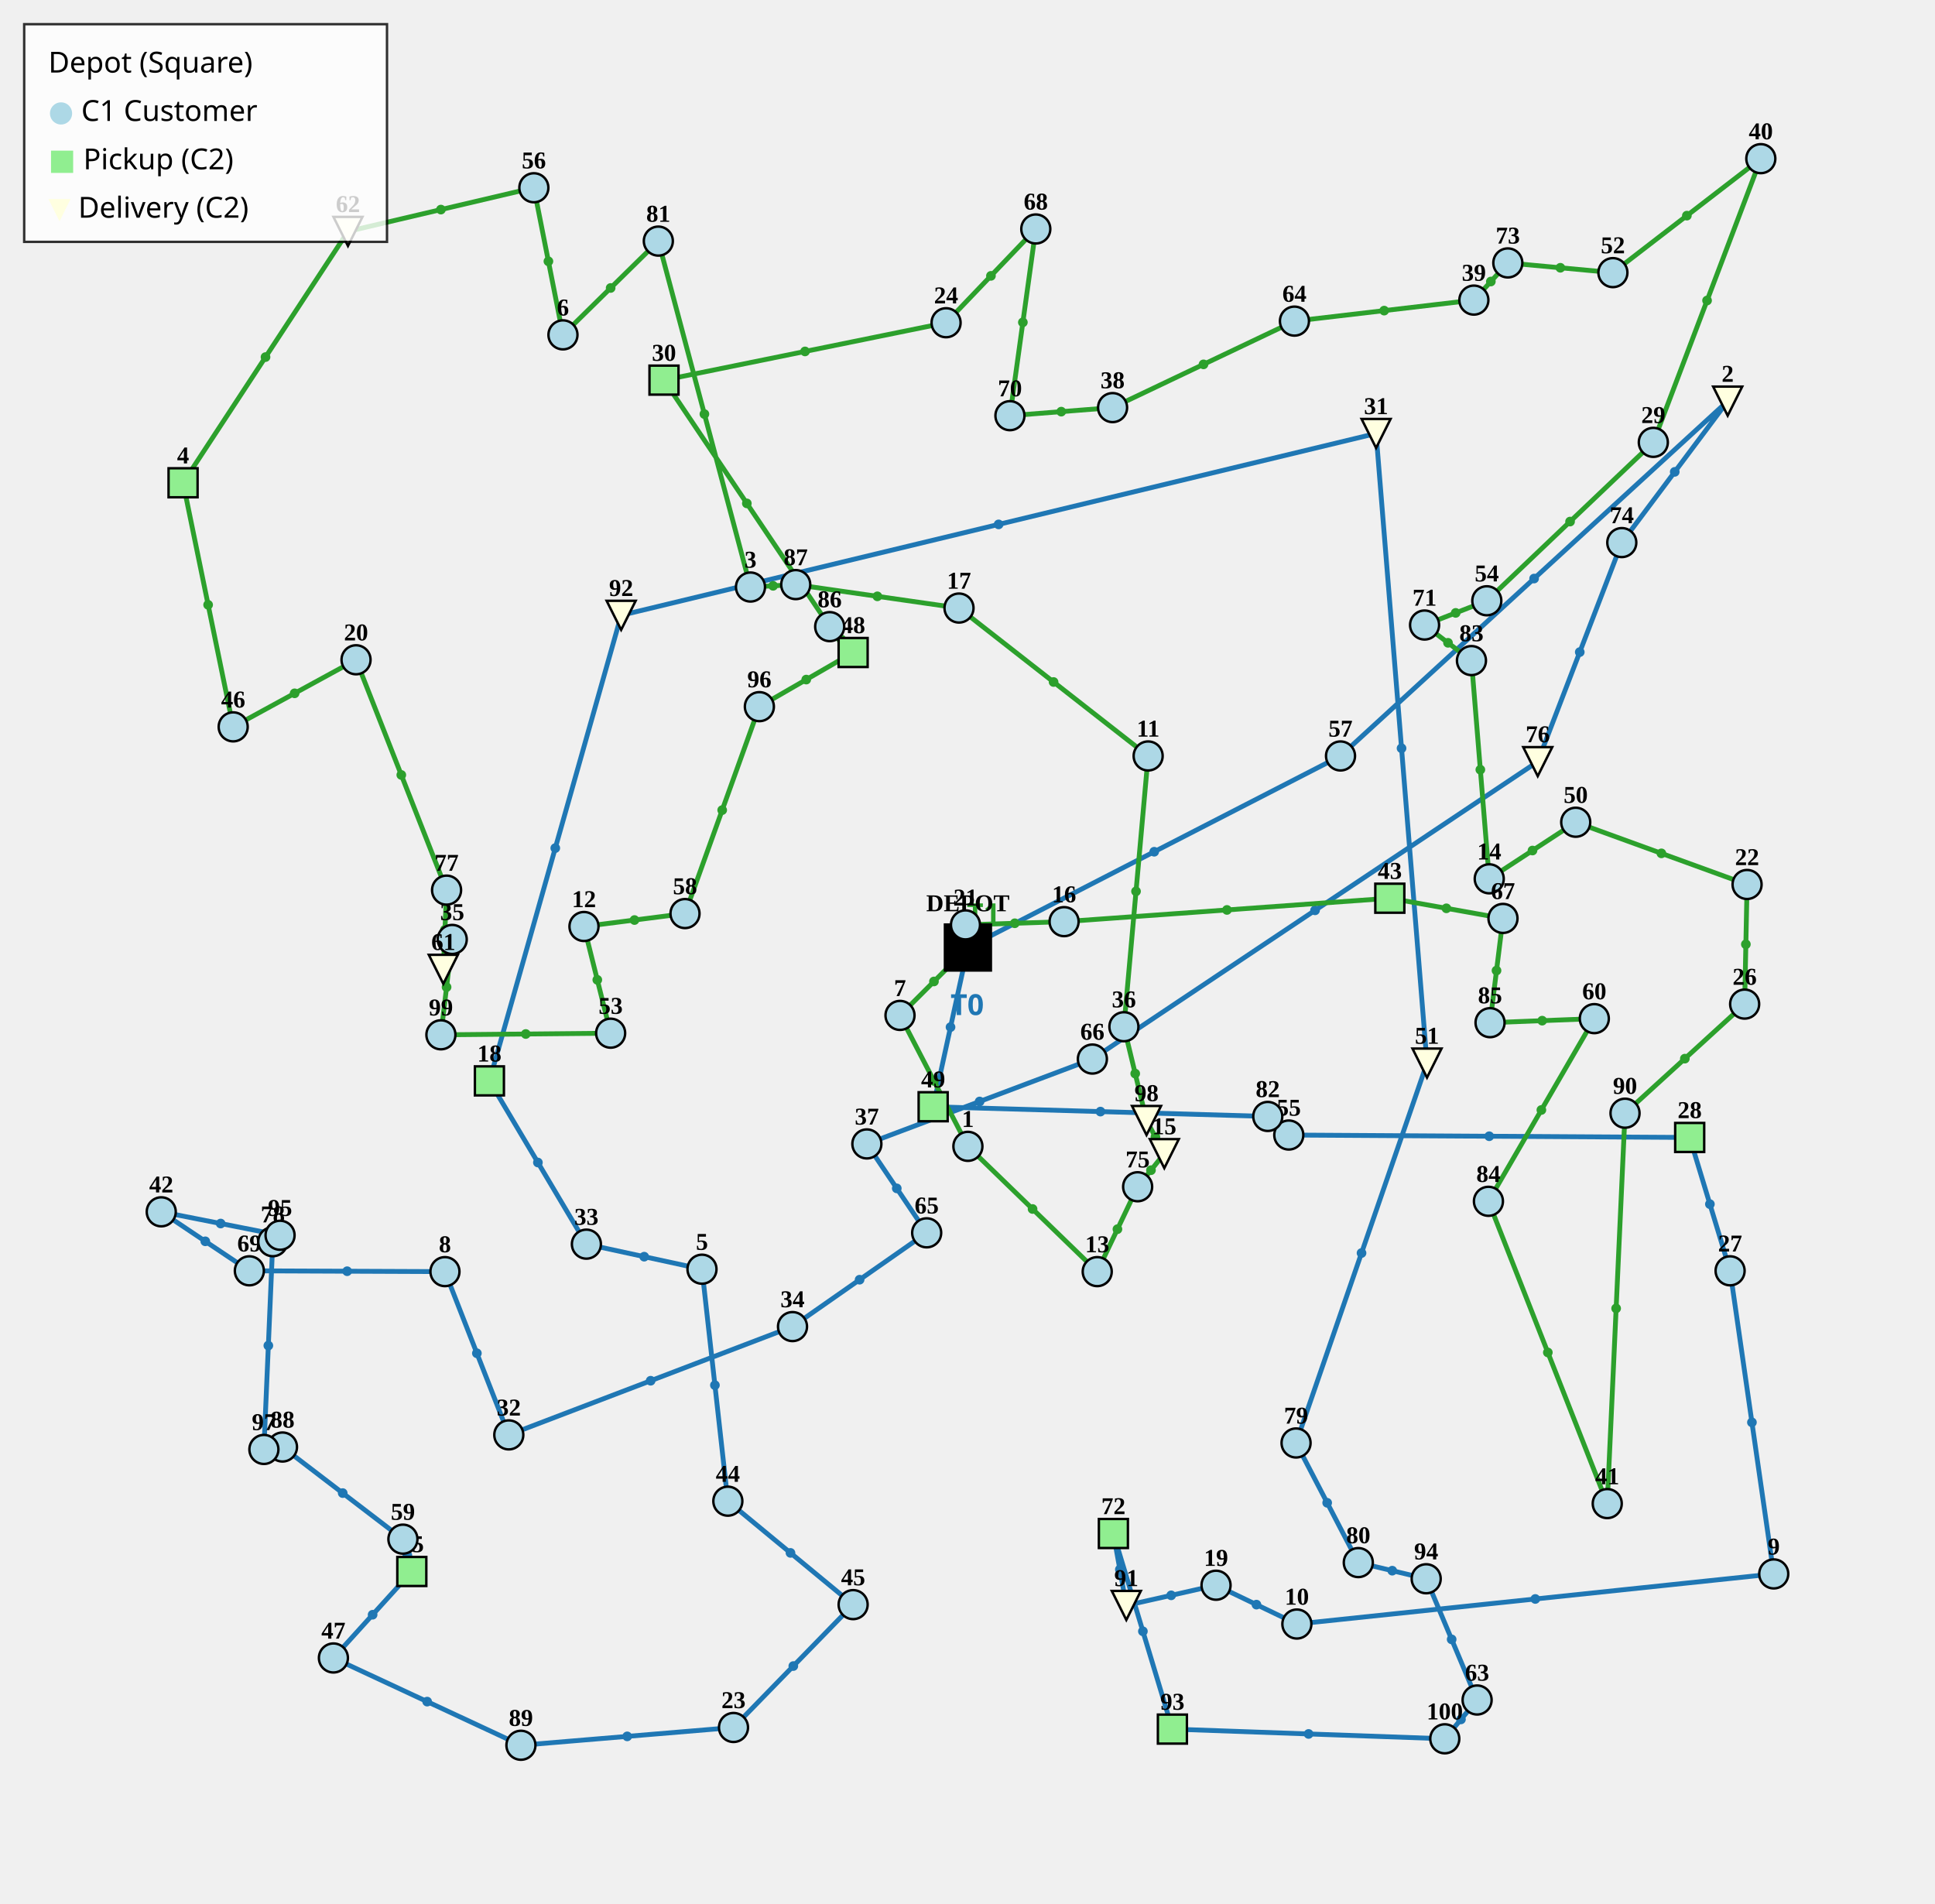
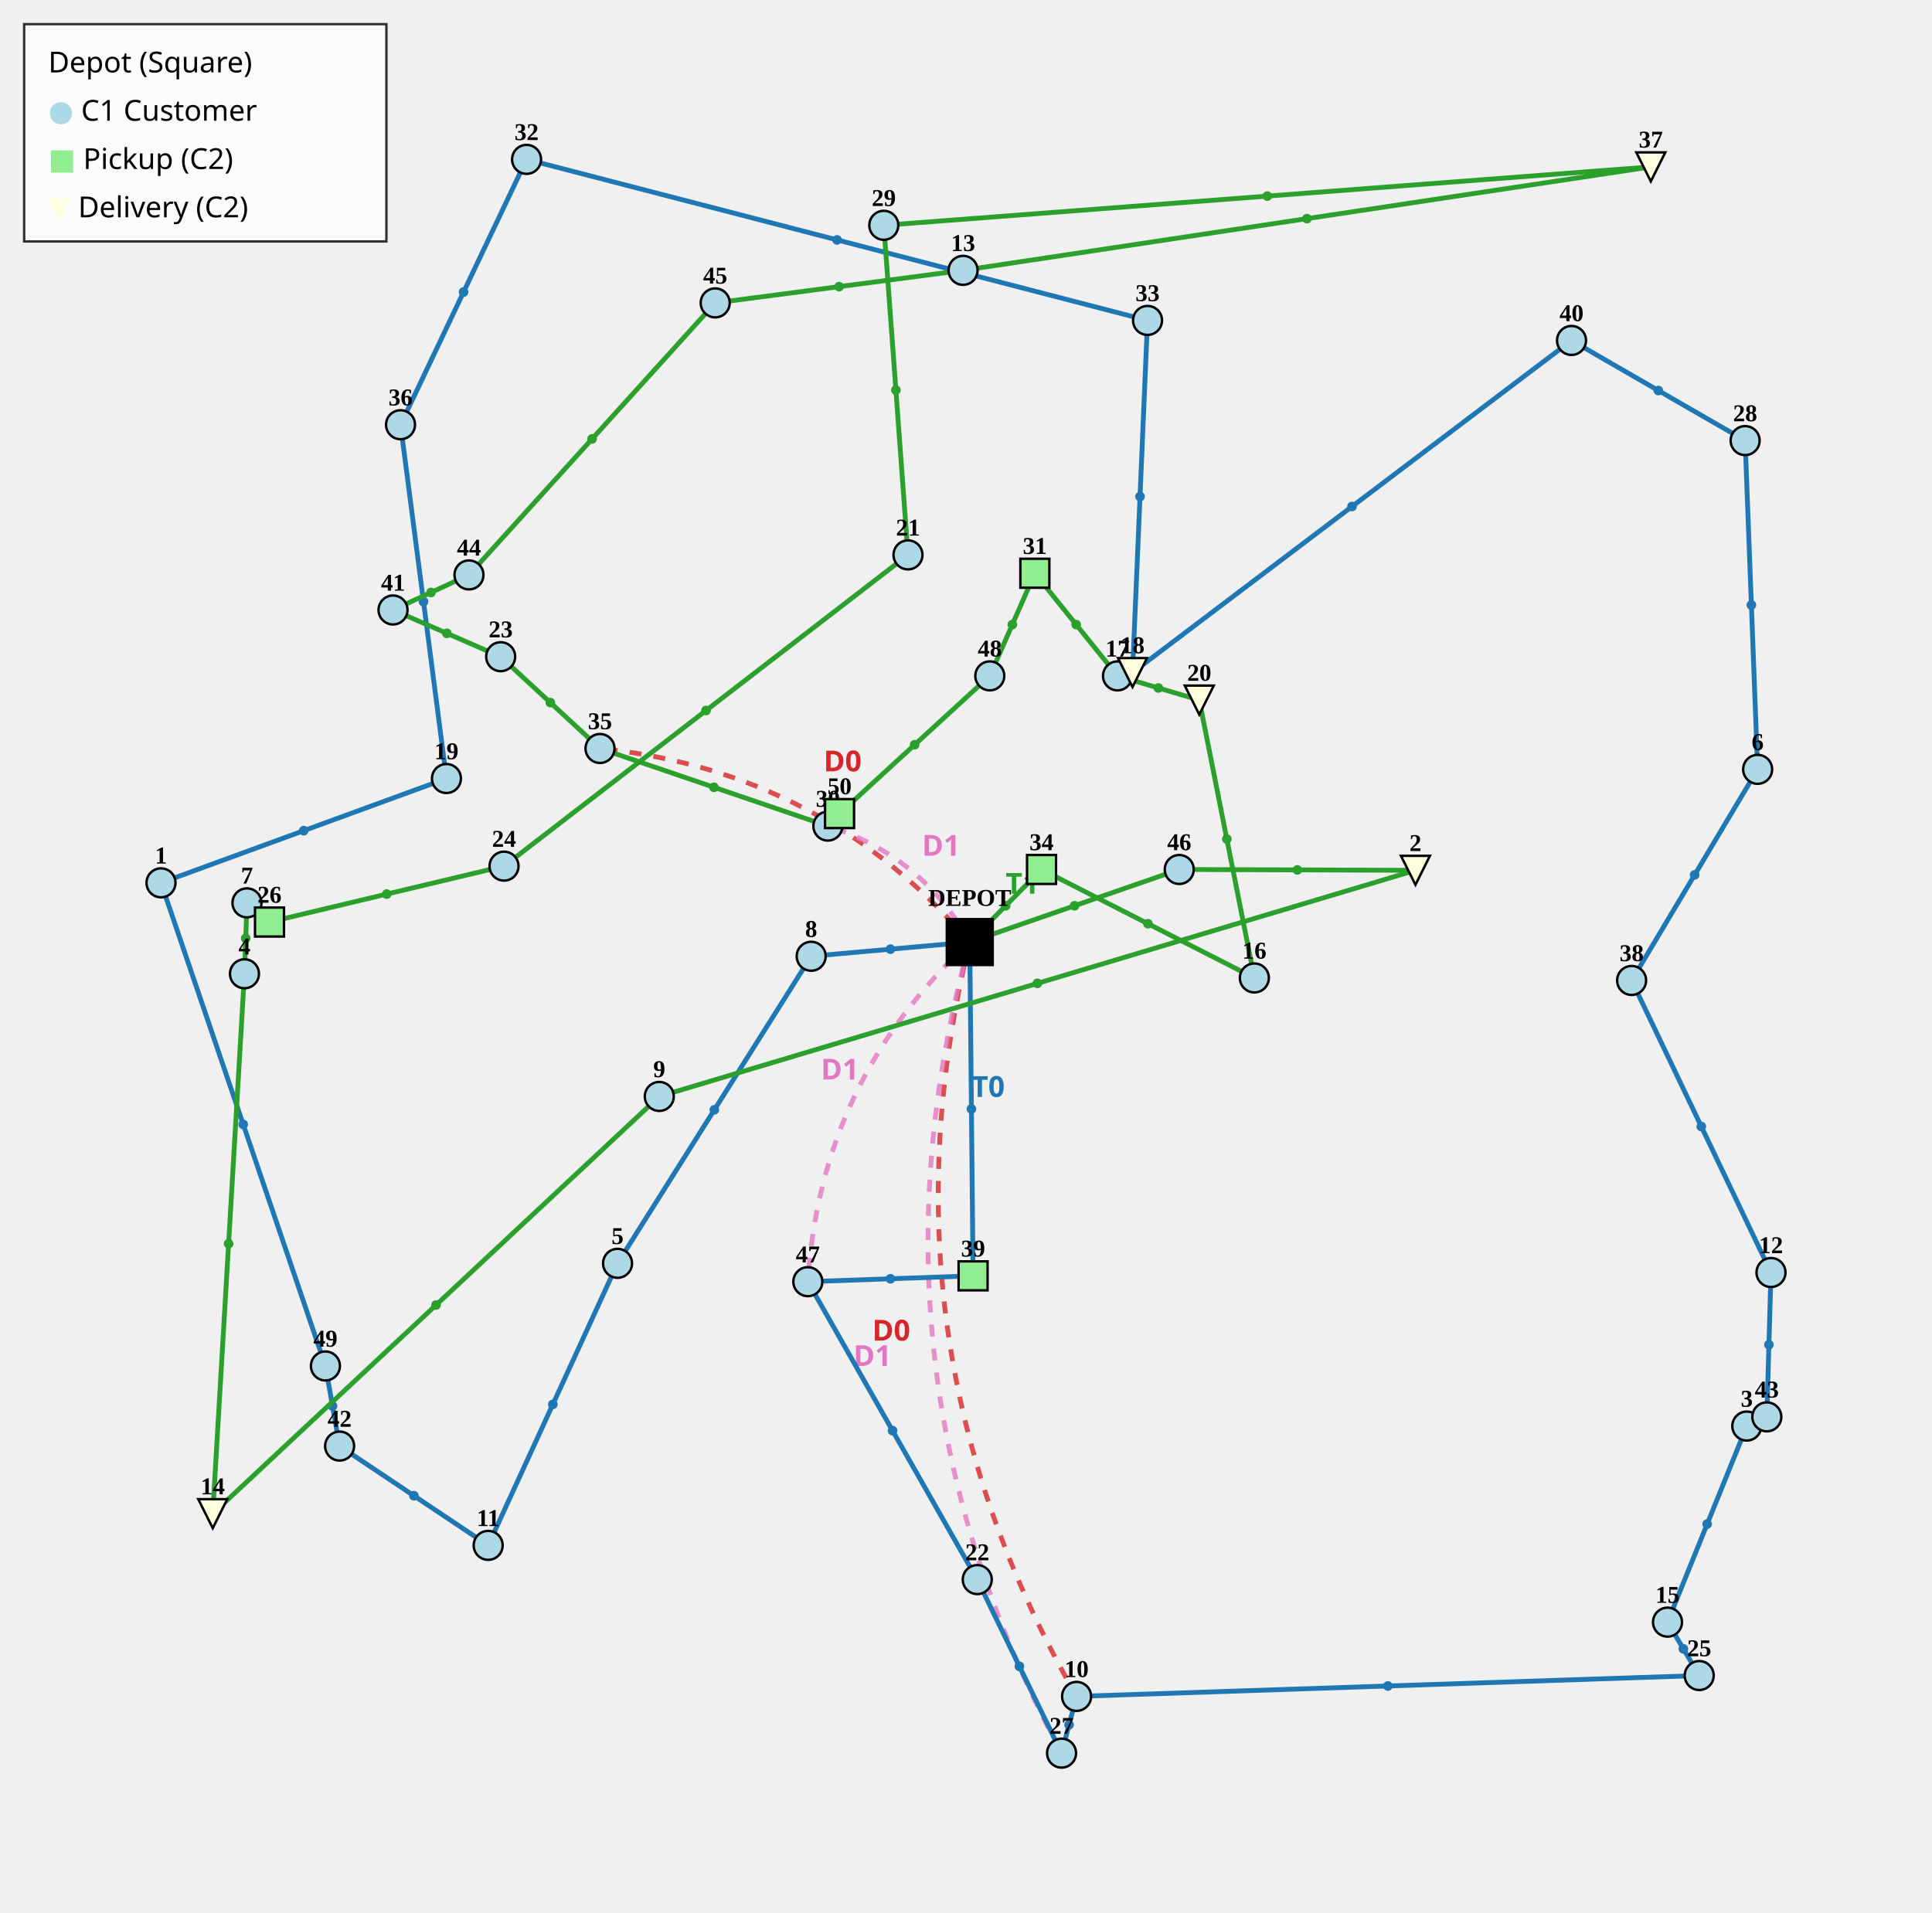
- <svg xmlns="http://www.w3.org/2000/svg" viewBox="0 0 800 787.168" style="background-color: white;">
+ <svg xmlns="http://www.w3.org/2000/svg" viewBox="0 0 800 792.12" style="background-color: white;">
  <style>.txt { font-family: sans-serif; font-size: 12px; } .label { font-weight: bold; font-size: 10px; }</style>
-   <polyline points="400.167,391.746 385.798,457.577 524.144,461.587 532.832,469.273 698.58,470.276 715.288,525.414 733.333,650.727 536.174,671.445 502.757,655.405 465.664,663.759 460.317,634.018 484.712,714.887 597.327,718.897 610.693,702.857 589.641,652.732 561.571,646.048 535.84,596.591 589.975,439.532 568.922,179.215 256.809,254.403 202.339,446.884 242.439,514.386 290.226,524.745 300.919,620.652 352.715,663.425 303.258,714.219 215.372,721.571 137.845,685.48 170.259,649.724 166.583,636.358 116.792,598.262 109.106,599.265 112.782,513.383 115.789,510.71 66.667,501.019 103.091,525.414 183.96,525.748 210.359,593.25 327.652,548.471 383.124,509.708 358.396,472.949 451.629,437.861 635.756,314.887 670.51,224.327 714.286,165.848 554.219,312.548 400.167,391.746" fill="none" stroke="#1f77b4" stroke-width="2" />
-   <circle cx="392.982" cy="424.662" r="2" fill="#1f77b4" />
-   <text x="392.982" y="419.662" fill="#1f77b4" class="txt" font-weight="bold">T0</text>
-   <circle cx="454.971" cy="459.582" r="2" fill="#1f77b4" />
-   <circle cx="528.488" cy="465.43" r="2" fill="#1f77b4" />
-   <circle cx="615.706" cy="469.774" r="2" fill="#1f77b4" />
-   <circle cx="706.934" cy="497.845" r="2" fill="#1f77b4" />
-   <circle cx="724.311" cy="588.07" r="2" fill="#1f77b4" />
-   <circle cx="634.754" cy="661.086" r="2" fill="#1f77b4" />
-   <circle cx="519.465" cy="663.425" r="2" fill="#1f77b4" />
-   <circle cx="484.211" cy="659.582" r="2" fill="#1f77b4" />
-   <circle cx="462.991" cy="648.889" r="2" fill="#1f77b4" />
-   <circle cx="472.515" cy="674.453" r="2" fill="#1f77b4" />
-   <circle cx="541.019" cy="716.892" r="2" fill="#1f77b4" />
-   <circle cx="604.01" cy="710.877" r="2" fill="#1f77b4" />
-   <circle cx="600.167" cy="677.794" r="2" fill="#1f77b4" />
-   <circle cx="575.606" cy="649.39" r="2" fill="#1f77b4" />
-   <circle cx="548.705" cy="621.32" r="2" fill="#1f77b4" />
-   <circle cx="562.907" cy="518.062" r="2" fill="#1f77b4" />
-   <circle cx="579.449" cy="309.373" r="2" fill="#1f77b4" />
-   <circle cx="412.865" cy="216.809" r="2" fill="#1f77b4" />
-   <circle cx="229.574" cy="350.643" r="2" fill="#1f77b4" />
-   <circle cx="222.389" cy="480.635" r="2" fill="#1f77b4" />
-   <circle cx="266.332" cy="519.566" r="2" fill="#1f77b4" />
-   <circle cx="295.572" cy="572.698" r="2" fill="#1f77b4" />
-   <circle cx="326.817" cy="642.038" r="2" fill="#1f77b4" />
-   <circle cx="327.987" cy="688.822" r="2" fill="#1f77b4" />
-   <circle cx="259.315" cy="717.895" r="2" fill="#1f77b4" />
-   <circle cx="176.608" cy="703.525" r="2" fill="#1f77b4" />
-   <circle cx="154.052" cy="667.602" r="2" fill="#1f77b4" />
-   <circle cx="168.421" cy="643.041" r="2" fill="#1f77b4" />
-   <circle cx="141.688" cy="617.31" r="2" fill="#1f77b4" />
-   <circle cx="112.949" cy="598.764" r="2" fill="#1f77b4" />
-   <circle cx="110.944" cy="556.324" r="2" fill="#1f77b4" />
-   <circle cx="114.286" cy="512.047" r="2" fill="#1f77b4" />
-   <circle cx="91.228" cy="505.865" r="2" fill="#1f77b4" />
-   <circle cx="84.879" cy="513.216" r="2" fill="#1f77b4" />
-   <circle cx="143.525" cy="525.581" r="2" fill="#1f77b4" />
-   <circle cx="197.16" cy="559.499" r="2" fill="#1f77b4" />
-   <circle cx="269.006" cy="570.86" r="2" fill="#1f77b4" />
-   <circle cx="355.388" cy="529.089" r="2" fill="#1f77b4" />
-   <circle cx="370.76" cy="491.328" r="2" fill="#1f77b4" />
-   <circle cx="405.013" cy="455.405" r="2" fill="#1f77b4" />
-   <circle cx="543.693" cy="376.374" r="2" fill="#1f77b4" />
-   <circle cx="653.133" cy="269.607" r="2" fill="#1f77b4" />
-   <circle cx="692.398" cy="195.088" r="2" fill="#1f77b4" />
-   <circle cx="634.252" cy="239.198" r="2" fill="#1f77b4" />
-   <circle cx="477.193" cy="352.147" r="2" fill="#1f77b4" />
-   <polyline points="400.167,391.746 399.165,382.389 439.933,381.053 574.603,371.362 621.387,379.716 616.04,422.824 659.148,421.153 615.372,496.675 664.495,621.654 671.846,460.251 721.303,415.138 722.306,365.681 651.462,339.95 615.706,363.342 608.354,273.116 588.972,258.413 614.703,248.388 683.542,182.891 727.987,65.597 666.834,112.715 623.392,108.705 609.357,124.077 535.171,132.765 459.983,168.521 417.544,171.863 428.237,94.67 391.145,133.434 274.52,157.16 343.024,259.081 352.715,269.774 313.952,292.164 283.208,377.711 241.437,383.058 252.464,427.168 182.289,427.836 186.967,388.404 183.292,400.769 184.628,368.02 147.201,272.782 96.408,300.518 75.689,199.599 143.86,95.673 220.718,77.627 232.749,138.446 272.18,99.683 310.276,242.707 328.989,241.704 396.491,251.395 474.687,312.548 464.662,424.495 474.018,463.258 481.37,476.959 470.343,490.66 453.634,525.748 400.167,473.952 372.097,419.816 400.167,391.746" fill="none" stroke="#2ca02c" stroke-width="2" />
-   <circle cx="399.666" cy="387.068" r="2" fill="#2ca02c" />
-   <text x="399.666" y="382.068" fill="#2ca02c" class="txt" font-weight="bold">T1</text>
-   <circle cx="419.549" cy="381.721" r="2" fill="#2ca02c" />
-   <circle cx="507.268" cy="376.207" r="2" fill="#2ca02c" />
-   <circle cx="597.995" cy="375.539" r="2" fill="#2ca02c" />
-   <circle cx="618.713" cy="401.27" r="2" fill="#2ca02c" />
-   <circle cx="637.594" cy="421.988" r="2" fill="#2ca02c" />
-   <circle cx="637.26" cy="458.914" r="2" fill="#2ca02c" />
-   <circle cx="639.933" cy="559.165" r="2" fill="#2ca02c" />
-   <circle cx="668.17" cy="540.952" r="2" fill="#2ca02c" />
-   <circle cx="696.575" cy="437.694" r="2" fill="#2ca02c" />
-   <circle cx="721.805" cy="390.409" r="2" fill="#2ca02c" />
-   <circle cx="686.884" cy="352.815" r="2" fill="#2ca02c" />
-   <circle cx="633.584" cy="351.646" r="2" fill="#2ca02c" />
-   <circle cx="612.03" cy="318.229" r="2" fill="#2ca02c" />
-   <circle cx="598.663" cy="265.764" r="2" fill="#2ca02c" />
-   <circle cx="601.838" cy="253.4" r="2" fill="#2ca02c" />
-   <circle cx="649.123" cy="215.639" r="2" fill="#2ca02c" />
-   <circle cx="705.764" cy="124.244" r="2" fill="#2ca02c" />
-   <circle cx="697.41" cy="89.156" r="2" fill="#2ca02c" />
-   <circle cx="645.113" cy="110.71" r="2" fill="#2ca02c" />
-   <circle cx="616.374" cy="116.391" r="2" fill="#2ca02c" />
-   <circle cx="572.264" cy="128.421" r="2" fill="#2ca02c" />
-   <circle cx="497.577" cy="150.643" r="2" fill="#2ca02c" />
-   <circle cx="438.764" cy="170.192" r="2" fill="#2ca02c" />
-   <circle cx="422.891" cy="133.266" r="2" fill="#2ca02c" />
-   <circle cx="409.691" cy="114.052" r="2" fill="#2ca02c" />
-   <circle cx="332.832" cy="145.297" r="2" fill="#2ca02c" />
-   <circle cx="308.772" cy="208.12" r="2" fill="#2ca02c" />
-   <circle cx="347.87" cy="264.428" r="2" fill="#2ca02c" />
-   <circle cx="333.333" cy="280.969" r="2" fill="#2ca02c" />
-   <circle cx="298.58" cy="334.937" r="2" fill="#2ca02c" />
-   <circle cx="262.322" cy="380.384" r="2" fill="#2ca02c" />
-   <circle cx="246.951" cy="405.113" r="2" fill="#2ca02c" />
-   <circle cx="217.377" cy="427.502" r="2" fill="#2ca02c" />
-   <circle cx="184.628" cy="408.12" r="2" fill="#2ca02c" />
-   <circle cx="185.129" cy="394.586" r="2" fill="#2ca02c" />
-   <circle cx="183.96" cy="384.394" r="2" fill="#2ca02c" />
-   <circle cx="165.915" cy="320.401" r="2" fill="#2ca02c" />
-   <circle cx="121.805" cy="286.65" r="2" fill="#2ca02c" />
-   <circle cx="86.048" cy="250.058" r="2" fill="#2ca02c" />
-   <circle cx="109.774" cy="147.636" r="2" fill="#2ca02c" />
-   <circle cx="182.289" cy="86.65" r="2" fill="#2ca02c" />
-   <circle cx="226.734" cy="108.037" r="2" fill="#2ca02c" />
-   <circle cx="252.464" cy="119.064" r="2" fill="#2ca02c" />
-   <circle cx="291.228" cy="171.195" r="2" fill="#2ca02c" />
-   <circle cx="319.632" cy="242.206" r="2" fill="#2ca02c" />
-   <circle cx="362.74" cy="246.55" r="2" fill="#2ca02c" />
-   <circle cx="435.589" cy="281.972" r="2" fill="#2ca02c" />
-   <circle cx="469.674" cy="368.521" r="2" fill="#2ca02c" />
-   <circle cx="469.34" cy="443.876" r="2" fill="#2ca02c" />
-   <circle cx="477.694" cy="470.109" r="2" fill="#2ca02c" />
-   <circle cx="475.856" cy="483.81" r="2" fill="#2ca02c" />
-   <circle cx="461.988" cy="508.204" r="2" fill="#2ca02c" />
-   <circle cx="426.901" cy="499.85" r="2" fill="#2ca02c" />
-   <circle cx="386.132" cy="446.884" r="2" fill="#2ca02c" />
-   <circle cx="386.132" cy="405.781" r="2" fill="#2ca02c" />
-   <rect x="390.167" y="381.746" width="20" height="20" fill="black" />
-   <text x="400.167" y="376.746" text-anchor="middle" class="label">DEPOT</text>
-   <circle cx="400.167" cy="473.952" r="6" fill="lightblue" stroke="black" stroke-width="1" />
-   <text x="400.167" y="465.952" text-anchor="middle" class="label">1</text>
-   <polygon points="714.286,171.848 708.286,159.848 720.286,159.848" fill="lightyellow" stroke="black" stroke-width="1" />
-   <text x="714.286" y="157.848" text-anchor="middle" class="label">2</text>
-   <circle cx="310.276" cy="242.707" r="6" fill="lightblue" stroke="black" stroke-width="1" />
-   <text x="310.276" y="234.707" text-anchor="middle" class="label">3</text>
-   <rect x="69.689" y="193.599" width="12" height="12" fill="lightgreen" stroke="black" stroke-width="1" />
-   <text x="75.689" y="191.599" text-anchor="middle" class="label">4</text>
-   <circle cx="290.226" cy="524.745" r="6" fill="lightblue" stroke="black" stroke-width="1" />
-   <text x="290.226" y="516.745" text-anchor="middle" class="label">5</text>
-   <circle cx="232.749" cy="138.446" r="6" fill="lightblue" stroke="black" stroke-width="1" />
-   <text x="232.749" y="130.446" text-anchor="middle" class="label">6</text>
-   <circle cx="372.097" cy="419.816" r="6" fill="lightblue" stroke="black" stroke-width="1" />
-   <text x="372.097" y="411.816" text-anchor="middle" class="label">7</text>
-   <circle cx="183.96" cy="525.748" r="6" fill="lightblue" stroke="black" stroke-width="1" />
-   <text x="183.96" y="517.748" text-anchor="middle" class="label">8</text>
-   <circle cx="733.333" cy="650.727" r="6" fill="lightblue" stroke="black" stroke-width="1" />
-   <text x="733.333" y="642.727" text-anchor="middle" class="label">9</text>
-   <circle cx="536.174" cy="671.445" r="6" fill="lightblue" stroke="black" stroke-width="1" />
-   <text x="536.174" y="663.445" text-anchor="middle" class="label">10</text>
-   <circle cx="474.687" cy="312.548" r="6" fill="lightblue" stroke="black" stroke-width="1" />
-   <text x="474.687" y="304.548" text-anchor="middle" class="label">11</text>
-   <circle cx="241.437" cy="383.058" r="6" fill="lightblue" stroke="black" stroke-width="1" />
-   <text x="241.437" y="375.058" text-anchor="middle" class="label">12</text>
-   <circle cx="453.634" cy="525.748" r="6" fill="lightblue" stroke="black" stroke-width="1" />
-   <text x="453.634" y="517.748" text-anchor="middle" class="label">13</text>
-   <circle cx="615.706" cy="363.342" r="6" fill="lightblue" stroke="black" stroke-width="1" />
-   <text x="615.706" y="355.342" text-anchor="middle" class="label">14</text>
-   <polygon points="481.37,482.959 475.37,470.959 487.37,470.959" fill="lightyellow" stroke="black" stroke-width="1" />
-   <text x="481.37" y="468.959" text-anchor="middle" class="label">15</text>
-   <circle cx="439.933" cy="381.053" r="6" fill="lightblue" stroke="black" stroke-width="1" />
-   <text x="439.933" y="373.053" text-anchor="middle" class="label">16</text>
-   <circle cx="396.491" cy="251.395" r="6" fill="lightblue" stroke="black" stroke-width="1" />
-   <text x="396.491" y="243.395" text-anchor="middle" class="label">17</text>
-   <rect x="196.339" y="440.884" width="12" height="12" fill="lightgreen" stroke="black" stroke-width="1" />
-   <text x="202.339" y="438.884" text-anchor="middle" class="label">18</text>
-   <circle cx="502.757" cy="655.405" r="6" fill="lightblue" stroke="black" stroke-width="1" />
-   <text x="502.757" y="647.405" text-anchor="middle" class="label">19</text>
-   <circle cx="147.201" cy="272.782" r="6" fill="lightblue" stroke="black" stroke-width="1" />
-   <text x="147.201" y="264.782" text-anchor="middle" class="label">20</text>
-   <circle cx="399.165" cy="382.389" r="6" fill="lightblue" stroke="black" stroke-width="1" />
-   <text x="399.165" y="374.389" text-anchor="middle" class="label">21</text>
-   <circle cx="722.306" cy="365.681" r="6" fill="lightblue" stroke="black" stroke-width="1" />
-   <text x="722.306" y="357.681" text-anchor="middle" class="label">22</text>
-   <circle cx="303.258" cy="714.219" r="6" fill="lightblue" stroke="black" stroke-width="1" />
-   <text x="303.258" y="706.219" text-anchor="middle" class="label">23</text>
-   <circle cx="391.145" cy="133.434" r="6" fill="lightblue" stroke="black" stroke-width="1" />
-   <text x="391.145" y="125.434" text-anchor="middle" class="label">24</text>
-   <rect x="164.259" y="643.724" width="12" height="12" fill="lightgreen" stroke="black" stroke-width="1" />
-   <text x="170.259" y="641.724" text-anchor="middle" class="label">25</text>
-   <circle cx="721.303" cy="415.138" r="6" fill="lightblue" stroke="black" stroke-width="1" />
-   <text x="721.303" y="407.138" text-anchor="middle" class="label">26</text>
-   <circle cx="715.288" cy="525.414" r="6" fill="lightblue" stroke="black" stroke-width="1" />
-   <text x="715.288" y="517.414" text-anchor="middle" class="label">27</text>
-   <rect x="692.58" y="464.276" width="12" height="12" fill="lightgreen" stroke="black" stroke-width="1" />
-   <text x="698.58" y="462.276" text-anchor="middle" class="label">28</text>
-   <circle cx="683.542" cy="182.891" r="6" fill="lightblue" stroke="black" stroke-width="1" />
-   <text x="683.542" y="174.891" text-anchor="middle" class="label">29</text>
-   <rect x="268.52" y="151.16" width="12" height="12" fill="lightgreen" stroke="black" stroke-width="1" />
-   <text x="274.52" y="149.16" text-anchor="middle" class="label">30</text>
-   <polygon points="568.922,185.215 562.922,173.215 574.922,173.215" fill="lightyellow" stroke="black" stroke-width="1" />
-   <text x="568.922" y="171.215" text-anchor="middle" class="label">31</text>
-   <circle cx="210.359" cy="593.25" r="6" fill="lightblue" stroke="black" stroke-width="1" />
-   <text x="210.359" y="585.25" text-anchor="middle" class="label">32</text>
-   <circle cx="242.439" cy="514.386" r="6" fill="lightblue" stroke="black" stroke-width="1" />
-   <text x="242.439" y="506.386" text-anchor="middle" class="label">33</text>
-   <circle cx="327.652" cy="548.471" r="6" fill="lightblue" stroke="black" stroke-width="1" />
-   <text x="327.652" y="540.471" text-anchor="middle" class="label">34</text>
-   <circle cx="186.967" cy="388.404" r="6" fill="lightblue" stroke="black" stroke-width="1" />
-   <text x="186.967" y="380.404" text-anchor="middle" class="label">35</text>
-   <circle cx="464.662" cy="424.495" r="6" fill="lightblue" stroke="black" stroke-width="1" />
-   <text x="464.662" y="416.495" text-anchor="middle" class="label">36</text>
-   <circle cx="358.396" cy="472.949" r="6" fill="lightblue" stroke="black" stroke-width="1" />
-   <text x="358.396" y="464.949" text-anchor="middle" class="label">37</text>
-   <circle cx="459.983" cy="168.521" r="6" fill="lightblue" stroke="black" stroke-width="1" />
-   <text x="459.983" y="160.521" text-anchor="middle" class="label">38</text>
-   <circle cx="609.357" cy="124.077" r="6" fill="lightblue" stroke="black" stroke-width="1" />
-   <text x="609.357" y="116.077" text-anchor="middle" class="label">39</text>
-   <circle cx="727.987" cy="65.597" r="6" fill="lightblue" stroke="black" stroke-width="1" />
-   <text x="727.987" y="57.597" text-anchor="middle" class="label">40</text>
-   <circle cx="664.495" cy="621.654" r="6" fill="lightblue" stroke="black" stroke-width="1" />
-   <text x="664.495" y="613.654" text-anchor="middle" class="label">41</text>
-   <circle cx="66.667" cy="501.019" r="6" fill="lightblue" stroke="black" stroke-width="1" />
-   <text x="66.667" y="493.019" text-anchor="middle" class="label">42</text>
-   <rect x="568.603" y="365.362" width="12" height="12" fill="lightgreen" stroke="black" stroke-width="1" />
-   <text x="574.603" y="363.362" text-anchor="middle" class="label">43</text>
-   <circle cx="300.919" cy="620.652" r="6" fill="lightblue" stroke="black" stroke-width="1" />
-   <text x="300.919" y="612.652" text-anchor="middle" class="label">44</text>
-   <circle cx="352.715" cy="663.425" r="6" fill="lightblue" stroke="black" stroke-width="1" />
-   <text x="352.715" y="655.425" text-anchor="middle" class="label">45</text>
-   <circle cx="96.408" cy="300.518" r="6" fill="lightblue" stroke="black" stroke-width="1" />
-   <text x="96.408" y="292.518" text-anchor="middle" class="label">46</text>
-   <circle cx="137.845" cy="685.48" r="6" fill="lightblue" stroke="black" stroke-width="1" />
-   <text x="137.845" y="677.48" text-anchor="middle" class="label">47</text>
-   <rect x="346.715" y="263.774" width="12" height="12" fill="lightgreen" stroke="black" stroke-width="1" />
-   <text x="352.715" y="261.774" text-anchor="middle" class="label">48</text>
-   <rect x="379.798" y="451.577" width="12" height="12" fill="lightgreen" stroke="black" stroke-width="1" />
-   <text x="385.798" y="449.577" text-anchor="middle" class="label">49</text>
-   <circle cx="651.462" cy="339.95" r="6" fill="lightblue" stroke="black" stroke-width="1" />
-   <text x="651.462" y="331.95" text-anchor="middle" class="label">50</text>
-   <polygon points="589.975,445.532 583.975,433.532 595.975,433.532" fill="lightyellow" stroke="black" stroke-width="1" />
-   <text x="589.975" y="431.532" text-anchor="middle" class="label">51</text>
-   <circle cx="666.834" cy="112.715" r="6" fill="lightblue" stroke="black" stroke-width="1" />
-   <text x="666.834" y="104.715" text-anchor="middle" class="label">52</text>
-   <circle cx="252.464" cy="427.168" r="6" fill="lightblue" stroke="black" stroke-width="1" />
-   <text x="252.464" y="419.168" text-anchor="middle" class="label">53</text>
-   <circle cx="614.703" cy="248.388" r="6" fill="lightblue" stroke="black" stroke-width="1" />
-   <text x="614.703" y="240.388" text-anchor="middle" class="label">54</text>
-   <circle cx="532.832" cy="469.273" r="6" fill="lightblue" stroke="black" stroke-width="1" />
-   <text x="532.832" y="461.273" text-anchor="middle" class="label">55</text>
-   <circle cx="220.718" cy="77.627" r="6" fill="lightblue" stroke="black" stroke-width="1" />
-   <text x="220.718" y="69.627" text-anchor="middle" class="label">56</text>
-   <circle cx="554.219" cy="312.548" r="6" fill="lightblue" stroke="black" stroke-width="1" />
-   <text x="554.219" y="304.548" text-anchor="middle" class="label">57</text>
-   <circle cx="283.208" cy="377.711" r="6" fill="lightblue" stroke="black" stroke-width="1" />
-   <text x="283.208" y="369.711" text-anchor="middle" class="label">58</text>
-   <circle cx="166.583" cy="636.358" r="6" fill="lightblue" stroke="black" stroke-width="1" />
-   <text x="166.583" y="628.358" text-anchor="middle" class="label">59</text>
-   <circle cx="659.148" cy="421.153" r="6" fill="lightblue" stroke="black" stroke-width="1" />
-   <text x="659.148" y="413.153" text-anchor="middle" class="label">60</text>
-   <polygon points="183.292,406.769 177.292,394.769 189.292,394.769" fill="lightyellow" stroke="black" stroke-width="1" />
-   <text x="183.292" y="392.769" text-anchor="middle" class="label">61</text>
-   <polygon points="143.86,101.673 137.86,89.673 149.86,89.673" fill="lightyellow" stroke="black" stroke-width="1" />
-   <text x="143.86" y="87.673" text-anchor="middle" class="label">62</text>
-   <circle cx="610.693" cy="702.857" r="6" fill="lightblue" stroke="black" stroke-width="1" />
-   <text x="610.693" y="694.857" text-anchor="middle" class="label">63</text>
-   <circle cx="535.171" cy="132.765" r="6" fill="lightblue" stroke="black" stroke-width="1" />
-   <text x="535.171" y="124.765" text-anchor="middle" class="label">64</text>
-   <circle cx="383.124" cy="509.708" r="6" fill="lightblue" stroke="black" stroke-width="1" />
-   <text x="383.124" y="501.708" text-anchor="middle" class="label">65</text>
-   <circle cx="451.629" cy="437.861" r="6" fill="lightblue" stroke="black" stroke-width="1" />
-   <text x="451.629" y="429.861" text-anchor="middle" class="label">66</text>
-   <circle cx="621.387" cy="379.716" r="6" fill="lightblue" stroke="black" stroke-width="1" />
-   <text x="621.387" y="371.716" text-anchor="middle" class="label">67</text>
-   <circle cx="428.237" cy="94.67" r="6" fill="lightblue" stroke="black" stroke-width="1" />
-   <text x="428.237" y="86.67" text-anchor="middle" class="label">68</text>
-   <circle cx="103.091" cy="525.414" r="6" fill="lightblue" stroke="black" stroke-width="1" />
-   <text x="103.091" y="517.414" text-anchor="middle" class="label">69</text>
-   <circle cx="417.544" cy="171.863" r="6" fill="lightblue" stroke="black" stroke-width="1" />
-   <text x="417.544" y="163.863" text-anchor="middle" class="label">70</text>
-   <circle cx="588.972" cy="258.413" r="6" fill="lightblue" stroke="black" stroke-width="1" />
-   <text x="588.972" y="250.413" text-anchor="middle" class="label">71</text>
-   <rect x="454.317" y="628.018" width="12" height="12" fill="lightgreen" stroke="black" stroke-width="1" />
-   <text x="460.317" y="626.018" text-anchor="middle" class="label">72</text>
-   <circle cx="623.392" cy="108.705" r="6" fill="lightblue" stroke="black" stroke-width="1" />
-   <text x="623.392" y="100.705" text-anchor="middle" class="label">73</text>
-   <circle cx="670.51" cy="224.327" r="6" fill="lightblue" stroke="black" stroke-width="1" />
-   <text x="670.51" y="216.327" text-anchor="middle" class="label">74</text>
-   <circle cx="470.343" cy="490.66" r="6" fill="lightblue" stroke="black" stroke-width="1" />
-   <text x="470.343" y="482.66" text-anchor="middle" class="label">75</text>
-   <polygon points="635.756,320.887 629.756,308.887 641.756,308.887" fill="lightyellow" stroke="black" stroke-width="1" />
-   <text x="635.756" y="306.887" text-anchor="middle" class="label">76</text>
-   <circle cx="184.628" cy="368.02" r="6" fill="lightblue" stroke="black" stroke-width="1" />
-   <text x="184.628" y="360.02" text-anchor="middle" class="label">77</text>
-   <circle cx="112.782" cy="513.383" r="6" fill="lightblue" stroke="black" stroke-width="1" />
-   <text x="112.782" y="505.383" text-anchor="middle" class="label">78</text>
-   <circle cx="535.84" cy="596.591" r="6" fill="lightblue" stroke="black" stroke-width="1" />
-   <text x="535.84" y="588.591" text-anchor="middle" class="label">79</text>
-   <circle cx="561.571" cy="646.048" r="6" fill="lightblue" stroke="black" stroke-width="1" />
-   <text x="561.571" y="638.048" text-anchor="middle" class="label">80</text>
-   <circle cx="272.18" cy="99.683" r="6" fill="lightblue" stroke="black" stroke-width="1" />
-   <text x="272.18" y="91.683" text-anchor="middle" class="label">81</text>
-   <circle cx="524.144" cy="461.587" r="6" fill="lightblue" stroke="black" stroke-width="1" />
-   <text x="524.144" y="453.587" text-anchor="middle" class="label">82</text>
-   <circle cx="608.354" cy="273.116" r="6" fill="lightblue" stroke="black" stroke-width="1" />
-   <text x="608.354" y="265.116" text-anchor="middle" class="label">83</text>
-   <circle cx="615.372" cy="496.675" r="6" fill="lightblue" stroke="black" stroke-width="1" />
-   <text x="615.372" y="488.675" text-anchor="middle" class="label">84</text>
-   <circle cx="616.04" cy="422.824" r="6" fill="lightblue" stroke="black" stroke-width="1" />
-   <text x="616.04" y="414.824" text-anchor="middle" class="label">85</text>
-   <circle cx="343.024" cy="259.081" r="6" fill="lightblue" stroke="black" stroke-width="1" />
-   <text x="343.024" y="251.081" text-anchor="middle" class="label">86</text>
-   <circle cx="328.989" cy="241.704" r="6" fill="lightblue" stroke="black" stroke-width="1" />
-   <text x="328.989" y="233.704" text-anchor="middle" class="label">87</text>
-   <circle cx="116.792" cy="598.262" r="6" fill="lightblue" stroke="black" stroke-width="1" />
-   <text x="116.792" y="590.262" text-anchor="middle" class="label">88</text>
-   <circle cx="215.372" cy="721.571" r="6" fill="lightblue" stroke="black" stroke-width="1" />
-   <text x="215.372" y="713.571" text-anchor="middle" class="label">89</text>
-   <circle cx="671.846" cy="460.251" r="6" fill="lightblue" stroke="black" stroke-width="1" />
-   <text x="671.846" y="452.251" text-anchor="middle" class="label">90</text>
-   <polygon points="465.664,669.759 459.664,657.759 471.664,657.759" fill="lightyellow" stroke="black" stroke-width="1" />
-   <text x="465.664" y="655.759" text-anchor="middle" class="label">91</text>
-   <polygon points="256.809,260.403 250.809,248.403 262.809,248.403" fill="lightyellow" stroke="black" stroke-width="1" />
-   <text x="256.809" y="246.403" text-anchor="middle" class="label">92</text>
-   <rect x="478.712" y="708.887" width="12" height="12" fill="lightgreen" stroke="black" stroke-width="1" />
-   <text x="484.712" y="706.887" text-anchor="middle" class="label">93</text>
-   <circle cx="589.641" cy="652.732" r="6" fill="lightblue" stroke="black" stroke-width="1" />
-   <text x="589.641" y="644.732" text-anchor="middle" class="label">94</text>
-   <circle cx="115.789" cy="510.71" r="6" fill="lightblue" stroke="black" stroke-width="1" />
-   <text x="115.789" y="502.71" text-anchor="middle" class="label">95</text>
-   <circle cx="313.952" cy="292.164" r="6" fill="lightblue" stroke="black" stroke-width="1" />
-   <text x="313.952" y="284.164" text-anchor="middle" class="label">96</text>
-   <circle cx="109.106" cy="599.265" r="6" fill="lightblue" stroke="black" stroke-width="1" />
-   <text x="109.106" y="591.265" text-anchor="middle" class="label">97</text>
-   <polygon points="474.018,469.258 468.018,457.258 480.018,457.258" fill="lightyellow" stroke="black" stroke-width="1" />
-   <text x="474.018" y="455.258" text-anchor="middle" class="label">98</text>
-   <circle cx="182.289" cy="427.836" r="6" fill="lightblue" stroke="black" stroke-width="1" />
-   <text x="182.289" y="419.836" text-anchor="middle" class="label">99</text>
-   <circle cx="597.327" cy="718.897" r="6" fill="lightblue" stroke="black" stroke-width="1" />
-   <text x="597.327" y="710.897" text-anchor="middle" class="label">100</text>
+   <path d="M 401.555,390.185 Q 361.189,555.245 445.792,702.609" fill="none" stroke="#d62728" stroke-width="2" stroke-dasharray="5,5" opacity="0.8" />
+   <text x="361.189" y="555.245" fill="#d62728" class="txt" font-weight="bold">D0</text>
+   <path d="M 401.555,390.185 Q 341.04,319.475 248.453,310.005" fill="none" stroke="#d62728" stroke-width="2" stroke-dasharray="5,5" opacity="0.8" />
+   <text x="341.04" y="319.475" fill="#d62728" class="txt" font-weight="bold">D0</text>
+   <path d="M 401.555,390.185 Q 339.9,447.106 334.508,530.845" fill="none" stroke="#e377c2" stroke-width="2" stroke-dasharray="5,5" opacity="0.8" />
+   <text x="339.9" y="447.106" fill="#e377c2" class="txt" font-weight="bold">D1</text>
+   <path d="M 401.555,390.185 Q 353.378,565.751 439.571,726.11" fill="none" stroke="#e377c2" stroke-width="2" stroke-dasharray="5,5" opacity="0.8" />
+   <text x="353.378" y="565.751" fill="#e377c2" class="txt" font-weight="bold">D1</text>
+   <path d="M 401.555,390.185 Q 381.787,354.415 342.803,342.146" fill="none" stroke="#e377c2" stroke-width="2" stroke-dasharray="5,5" opacity="0.8" />
+   <text x="381.787" y="354.415" fill="#e377c2" class="txt" font-weight="bold">D1</text>
+   <polyline points="401.555,390.185 402.938,528.426 334.508,530.845 404.666,654.225 439.571,726.11 445.792,702.609 703.612,693.969 690.479,671.851 723.311,590.634 731.605,586.833 733.333,527.043 675.618,406.083 727.804,318.645 722.62,182.478 650.734,141.006 468.948,278.555 475.168,132.711 218.04,66.01 165.855,175.912 184.863,322.447 66.667,365.647 134.75,565.751 140.626,598.929 202.143,640.055 255.711,523.242 335.891,396.06 401.555,390.185" fill="none" stroke="#1f77b4" stroke-width="2" />
+   <circle cx="402.246" cy="459.305" r="2" fill="#1f77b4" />
+   <text x="402.246" y="454.305" fill="#1f77b4" class="txt" font-weight="bold">T0</text>
+   <circle cx="368.723" cy="529.635" r="2" fill="#1f77b4" />
+   <circle cx="369.587" cy="592.535" r="2" fill="#1f77b4" />
+   <circle cx="422.119" cy="690.168" r="2" fill="#1f77b4" />
+   <circle cx="442.682" cy="714.36" r="2" fill="#1f77b4" />
+   <circle cx="574.702" cy="698.289" r="2" fill="#1f77b4" />
+   <circle cx="697.045" cy="682.91" r="2" fill="#1f77b4" />
+   <circle cx="706.895" cy="631.242" r="2" fill="#1f77b4" />
+   <circle cx="727.458" cy="588.733" r="2" fill="#1f77b4" />
+   <circle cx="732.469" cy="556.938" r="2" fill="#1f77b4" />
+   <circle cx="704.476" cy="466.563" r="2" fill="#1f77b4" />
+   <circle cx="701.711" cy="362.364" r="2" fill="#1f77b4" />
+   <circle cx="725.212" cy="250.562" r="2" fill="#1f77b4" />
+   <circle cx="686.677" cy="161.742" r="2" fill="#1f77b4" />
+   <circle cx="559.841" cy="209.781" r="2" fill="#1f77b4" />
+   <circle cx="472.058" cy="205.633" r="2" fill="#1f77b4" />
+   <circle cx="346.604" cy="99.361" r="2" fill="#1f77b4" />
+   <circle cx="191.947" cy="120.961" r="2" fill="#1f77b4" />
+   <circle cx="175.359" cy="249.179" r="2" fill="#1f77b4" />
+   <circle cx="125.765" cy="344.047" r="2" fill="#1f77b4" />
+   <circle cx="100.708" cy="465.699" r="2" fill="#1f77b4" />
+   <circle cx="137.688" cy="582.34" r="2" fill="#1f77b4" />
+   <circle cx="171.384" cy="619.492" r="2" fill="#1f77b4" />
+   <circle cx="228.927" cy="581.649" r="2" fill="#1f77b4" />
+   <circle cx="295.801" cy="459.651" r="2" fill="#1f77b4" />
+   <circle cx="368.723" cy="393.123" r="2" fill="#1f77b4" />
+   <polyline points="401.555,390.185 431.277,360.118 519.406,405.046 496.596,289.96 462.727,279.938 428.512,237.429 409.85,279.938 347.641,336.962 342.803,342.146 248.453,310.005 207.327,271.989 162.744,252.635 194.194,238.12 296.147,125.454 398.79,111.975 683.567,69.12 365.958,93.313 375.981,229.825 208.709,358.735 111.595,381.89 102.264,373.942 101.227,403.318 88.094,626.922 272.991,454.121 586.107,360.463 488.301,360.118 401.555,390.185" fill="none" stroke="#2ca02c" stroke-width="2" />
+   <circle cx="416.416" cy="375.151" r="2" fill="#2ca02c" />
+   <text x="416.416" y="370.151" fill="#2ca02c" class="txt" font-weight="bold">T1</text>
+   <circle cx="475.341" cy="382.582" r="2" fill="#2ca02c" />
+   <circle cx="508.001" cy="347.503" r="2" fill="#2ca02c" />
+   <circle cx="479.661" cy="284.949" r="2" fill="#2ca02c" />
+   <circle cx="445.619" cy="258.683" r="2" fill="#2ca02c" />
+   <circle cx="419.181" cy="258.683" r="2" fill="#2ca02c" />
+   <circle cx="378.745" cy="308.45" r="2" fill="#2ca02c" />
+   <circle cx="345.222" cy="339.554" r="2" fill="#2ca02c" />
+   <circle cx="295.628" cy="326.076" r="2" fill="#2ca02c" />
+   <circle cx="227.89" cy="290.997" r="2" fill="#2ca02c" />
+   <circle cx="185.035" cy="262.312" r="2" fill="#2ca02c" />
+   <circle cx="178.469" cy="245.378" r="2" fill="#2ca02c" />
+   <circle cx="245.17" cy="181.787" r="2" fill="#2ca02c" />
+   <circle cx="347.468" cy="118.714" r="2" fill="#2ca02c" />
+   <circle cx="541.179" cy="90.548" r="2" fill="#2ca02c" />
+   <circle cx="524.762" cy="81.217" r="2" fill="#2ca02c" />
+   <circle cx="370.969" cy="161.569" r="2" fill="#2ca02c" />
+   <circle cx="292.345" cy="294.28" r="2" fill="#2ca02c" />
+   <circle cx="160.152" cy="370.313" r="2" fill="#2ca02c" />
+   <circle cx="106.929" cy="377.916" r="2" fill="#2ca02c" />
+   <circle cx="101.745" cy="388.63" r="2" fill="#2ca02c" />
+   <circle cx="94.66" cy="515.12" r="2" fill="#2ca02c" />
+   <circle cx="180.543" cy="540.522" r="2" fill="#2ca02c" />
+   <circle cx="429.549" cy="407.292" r="2" fill="#2ca02c" />
+   <circle cx="537.204" cy="360.29" r="2" fill="#2ca02c" />
+   <circle cx="444.928" cy="375.151" r="2" fill="#2ca02c" />
+   <rect x="391.555" y="380.185" width="20" height="20" fill="black" />
+   <text x="401.555" y="375.185" text-anchor="middle" class="label">DEPOT</text>
+   <circle cx="66.667" cy="365.647" r="6" fill="lightblue" stroke="black" stroke-width="1" />
+   <text x="66.667" y="357.647" text-anchor="middle" class="label">1</text>
+   <polygon points="586.107,366.463 580.107,354.463 592.107,354.463" fill="lightyellow" stroke="black" stroke-width="1" />
+   <text x="586.107" y="352.463" text-anchor="middle" class="label">2</text>
+   <circle cx="723.311" cy="590.634" r="6" fill="lightblue" stroke="black" stroke-width="1" />
+   <text x="723.311" y="582.634" text-anchor="middle" class="label">3</text>
+   <circle cx="101.227" cy="403.318" r="6" fill="lightblue" stroke="black" stroke-width="1" />
+   <text x="101.227" y="395.318" text-anchor="middle" class="label">4</text>
+   <circle cx="255.711" cy="523.242" r="6" fill="lightblue" stroke="black" stroke-width="1" />
+   <text x="255.711" y="515.242" text-anchor="middle" class="label">5</text>
+   <circle cx="727.804" cy="318.645" r="6" fill="lightblue" stroke="black" stroke-width="1" />
+   <text x="727.804" y="310.645" text-anchor="middle" class="label">6</text>
+   <circle cx="102.264" cy="373.942" r="6" fill="lightblue" stroke="black" stroke-width="1" />
+   <text x="102.264" y="365.942" text-anchor="middle" class="label">7</text>
+   <circle cx="335.891" cy="396.06" r="6" fill="lightblue" stroke="black" stroke-width="1" />
+   <text x="335.891" y="388.06" text-anchor="middle" class="label">8</text>
+   <circle cx="272.991" cy="454.121" r="6" fill="lightblue" stroke="black" stroke-width="1" />
+   <text x="272.991" y="446.121" text-anchor="middle" class="label">9</text>
+   <circle cx="445.792" cy="702.609" r="6" fill="lightblue" stroke="black" stroke-width="1" />
+   <text x="445.792" y="694.609" text-anchor="middle" class="label">10</text>
+   <circle cx="202.143" cy="640.055" r="6" fill="lightblue" stroke="black" stroke-width="1" />
+   <text x="202.143" y="632.055" text-anchor="middle" class="label">11</text>
+   <circle cx="733.333" cy="527.043" r="6" fill="lightblue" stroke="black" stroke-width="1" />
+   <text x="733.333" y="519.043" text-anchor="middle" class="label">12</text>
+   <circle cx="398.79" cy="111.975" r="6" fill="lightblue" stroke="black" stroke-width="1" />
+   <text x="398.79" y="103.975" text-anchor="middle" class="label">13</text>
+   <polygon points="88.094,632.922 82.094,620.922 94.094,620.922" fill="lightyellow" stroke="black" stroke-width="1" />
+   <text x="88.094" y="618.922" text-anchor="middle" class="label">14</text>
+   <circle cx="690.479" cy="671.851" r="6" fill="lightblue" stroke="black" stroke-width="1" />
+   <text x="690.479" y="663.851" text-anchor="middle" class="label">15</text>
+   <circle cx="519.406" cy="405.046" r="6" fill="lightblue" stroke="black" stroke-width="1" />
+   <text x="519.406" y="397.046" text-anchor="middle" class="label">16</text>
+   <circle cx="462.727" cy="279.938" r="6" fill="lightblue" stroke="black" stroke-width="1" />
+   <text x="462.727" y="271.938" text-anchor="middle" class="label">17</text>
+   <polygon points="468.948,284.555 462.948,272.555 474.948,272.555" fill="lightyellow" stroke="black" stroke-width="1" />
+   <text x="468.948" y="270.555" text-anchor="middle" class="label">18</text>
+   <circle cx="184.863" cy="322.447" r="6" fill="lightblue" stroke="black" stroke-width="1" />
+   <text x="184.863" y="314.447" text-anchor="middle" class="label">19</text>
+   <polygon points="496.596,295.96 490.596,283.96 502.596,283.96" fill="lightyellow" stroke="black" stroke-width="1" />
+   <text x="496.596" y="281.96" text-anchor="middle" class="label">20</text>
+   <circle cx="375.981" cy="229.825" r="6" fill="lightblue" stroke="black" stroke-width="1" />
+   <text x="375.981" y="221.825" text-anchor="middle" class="label">21</text>
+   <circle cx="404.666" cy="654.225" r="6" fill="lightblue" stroke="black" stroke-width="1" />
+   <text x="404.666" y="646.225" text-anchor="middle" class="label">22</text>
+   <circle cx="207.327" cy="271.989" r="6" fill="lightblue" stroke="black" stroke-width="1" />
+   <text x="207.327" y="263.989" text-anchor="middle" class="label">23</text>
+   <circle cx="208.709" cy="358.735" r="6" fill="lightblue" stroke="black" stroke-width="1" />
+   <text x="208.709" y="350.735" text-anchor="middle" class="label">24</text>
+   <circle cx="703.612" cy="693.969" r="6" fill="lightblue" stroke="black" stroke-width="1" />
+   <text x="703.612" y="685.969" text-anchor="middle" class="label">25</text>
+   <rect x="105.595" y="375.89" width="12" height="12" fill="lightgreen" stroke="black" stroke-width="1" />
+   <text x="111.595" y="373.89" text-anchor="middle" class="label">26</text>
+   <circle cx="439.571" cy="726.11" r="6" fill="lightblue" stroke="black" stroke-width="1" />
+   <text x="439.571" y="718.11" text-anchor="middle" class="label">27</text>
+   <circle cx="722.62" cy="182.478" r="6" fill="lightblue" stroke="black" stroke-width="1" />
+   <text x="722.62" y="174.478" text-anchor="middle" class="label">28</text>
+   <circle cx="365.958" cy="93.313" r="6" fill="lightblue" stroke="black" stroke-width="1" />
+   <text x="365.958" y="85.313" text-anchor="middle" class="label">29</text>
+   <circle cx="342.803" cy="342.146" r="6" fill="lightblue" stroke="black" stroke-width="1" />
+   <text x="342.803" y="334.146" text-anchor="middle" class="label">30</text>
+   <rect x="422.512" y="231.429" width="12" height="12" fill="lightgreen" stroke="black" stroke-width="1" />
+   <text x="428.512" y="229.429" text-anchor="middle" class="label">31</text>
+   <circle cx="218.04" cy="66.01" r="6" fill="lightblue" stroke="black" stroke-width="1" />
+   <text x="218.04" y="58.01" text-anchor="middle" class="label">32</text>
+   <circle cx="475.168" cy="132.711" r="6" fill="lightblue" stroke="black" stroke-width="1" />
+   <text x="475.168" y="124.711" text-anchor="middle" class="label">33</text>
+   <rect x="425.277" y="354.118" width="12" height="12" fill="lightgreen" stroke="black" stroke-width="1" />
+   <text x="431.277" y="352.118" text-anchor="middle" class="label">34</text>
+   <circle cx="248.453" cy="310.005" r="6" fill="lightblue" stroke="black" stroke-width="1" />
+   <text x="248.453" y="302.005" text-anchor="middle" class="label">35</text>
+   <circle cx="165.855" cy="175.912" r="6" fill="lightblue" stroke="black" stroke-width="1" />
+   <text x="165.855" y="167.912" text-anchor="middle" class="label">36</text>
+   <polygon points="683.567,75.12 677.567,63.12 689.567,63.12" fill="lightyellow" stroke="black" stroke-width="1" />
+   <text x="683.567" y="61.12" text-anchor="middle" class="label">37</text>
+   <circle cx="675.618" cy="406.083" r="6" fill="lightblue" stroke="black" stroke-width="1" />
+   <text x="675.618" y="398.083" text-anchor="middle" class="label">38</text>
+   <rect x="396.938" y="522.426" width="12" height="12" fill="lightgreen" stroke="black" stroke-width="1" />
+   <text x="402.938" y="520.426" text-anchor="middle" class="label">39</text>
+   <circle cx="650.734" cy="141.006" r="6" fill="lightblue" stroke="black" stroke-width="1" />
+   <text x="650.734" y="133.006" text-anchor="middle" class="label">40</text>
+   <circle cx="162.744" cy="252.635" r="6" fill="lightblue" stroke="black" stroke-width="1" />
+   <text x="162.744" y="244.635" text-anchor="middle" class="label">41</text>
+   <circle cx="140.626" cy="598.929" r="6" fill="lightblue" stroke="black" stroke-width="1" />
+   <text x="140.626" y="590.929" text-anchor="middle" class="label">42</text>
+   <circle cx="731.605" cy="586.833" r="6" fill="lightblue" stroke="black" stroke-width="1" />
+   <text x="731.605" y="578.833" text-anchor="middle" class="label">43</text>
+   <circle cx="194.194" cy="238.12" r="6" fill="lightblue" stroke="black" stroke-width="1" />
+   <text x="194.194" y="230.12" text-anchor="middle" class="label">44</text>
+   <circle cx="296.147" cy="125.454" r="6" fill="lightblue" stroke="black" stroke-width="1" />
+   <text x="296.147" y="117.454" text-anchor="middle" class="label">45</text>
+   <circle cx="488.301" cy="360.118" r="6" fill="lightblue" stroke="black" stroke-width="1" />
+   <text x="488.301" y="352.118" text-anchor="middle" class="label">46</text>
+   <circle cx="334.508" cy="530.845" r="6" fill="lightblue" stroke="black" stroke-width="1" />
+   <text x="334.508" y="522.845" text-anchor="middle" class="label">47</text>
+   <circle cx="409.85" cy="279.938" r="6" fill="lightblue" stroke="black" stroke-width="1" />
+   <text x="409.85" y="271.938" text-anchor="middle" class="label">48</text>
+   <circle cx="134.75" cy="565.751" r="6" fill="lightblue" stroke="black" stroke-width="1" />
+   <text x="134.75" y="557.751" text-anchor="middle" class="label">49</text>
+   <rect x="341.641" y="330.962" width="12" height="12" fill="lightgreen" stroke="black" stroke-width="1" />
+   <text x="347.641" y="328.962" text-anchor="middle" class="label">50</text>
  <rect x="10" y="10" width="150" height="90" fill="white" stroke="black" opacity="0.8" />
  <text x="20" y="30" class="txt">Depot (Square)</text>
  <text x="20" y="50" class="txt">
    <tspan fill="lightblue">●</tspan> C1 Customer</text>
  <text x="20" y="70" class="txt">
    <tspan fill="lightgreen">■</tspan> Pickup (C2)</text>
  <text x="20" y="90" class="txt">
    <tspan fill="lightyellow">▼</tspan> Delivery (C2)</text>
</svg>
